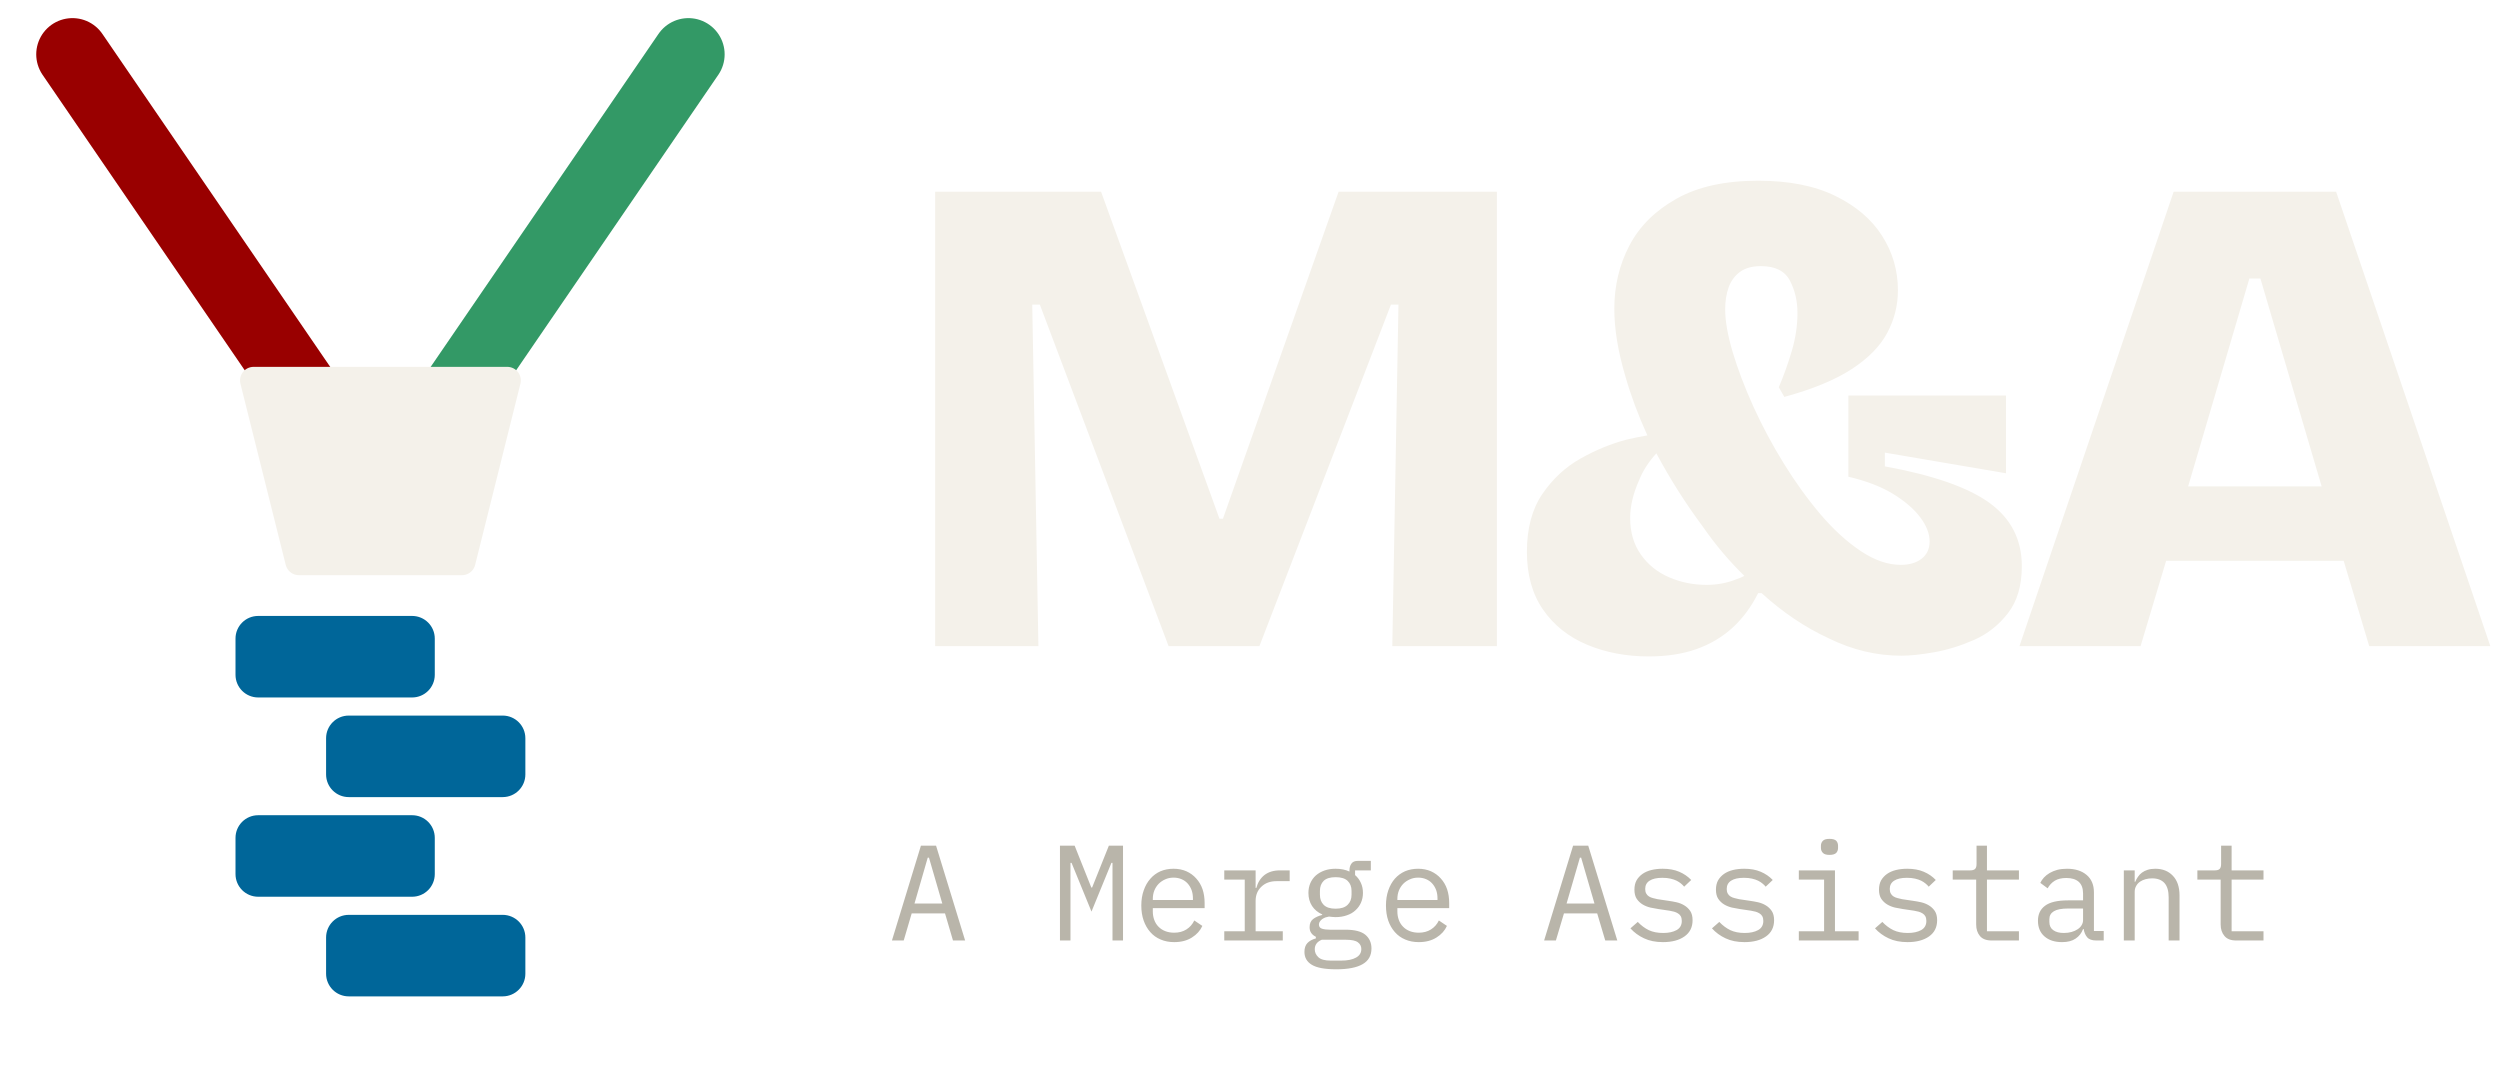
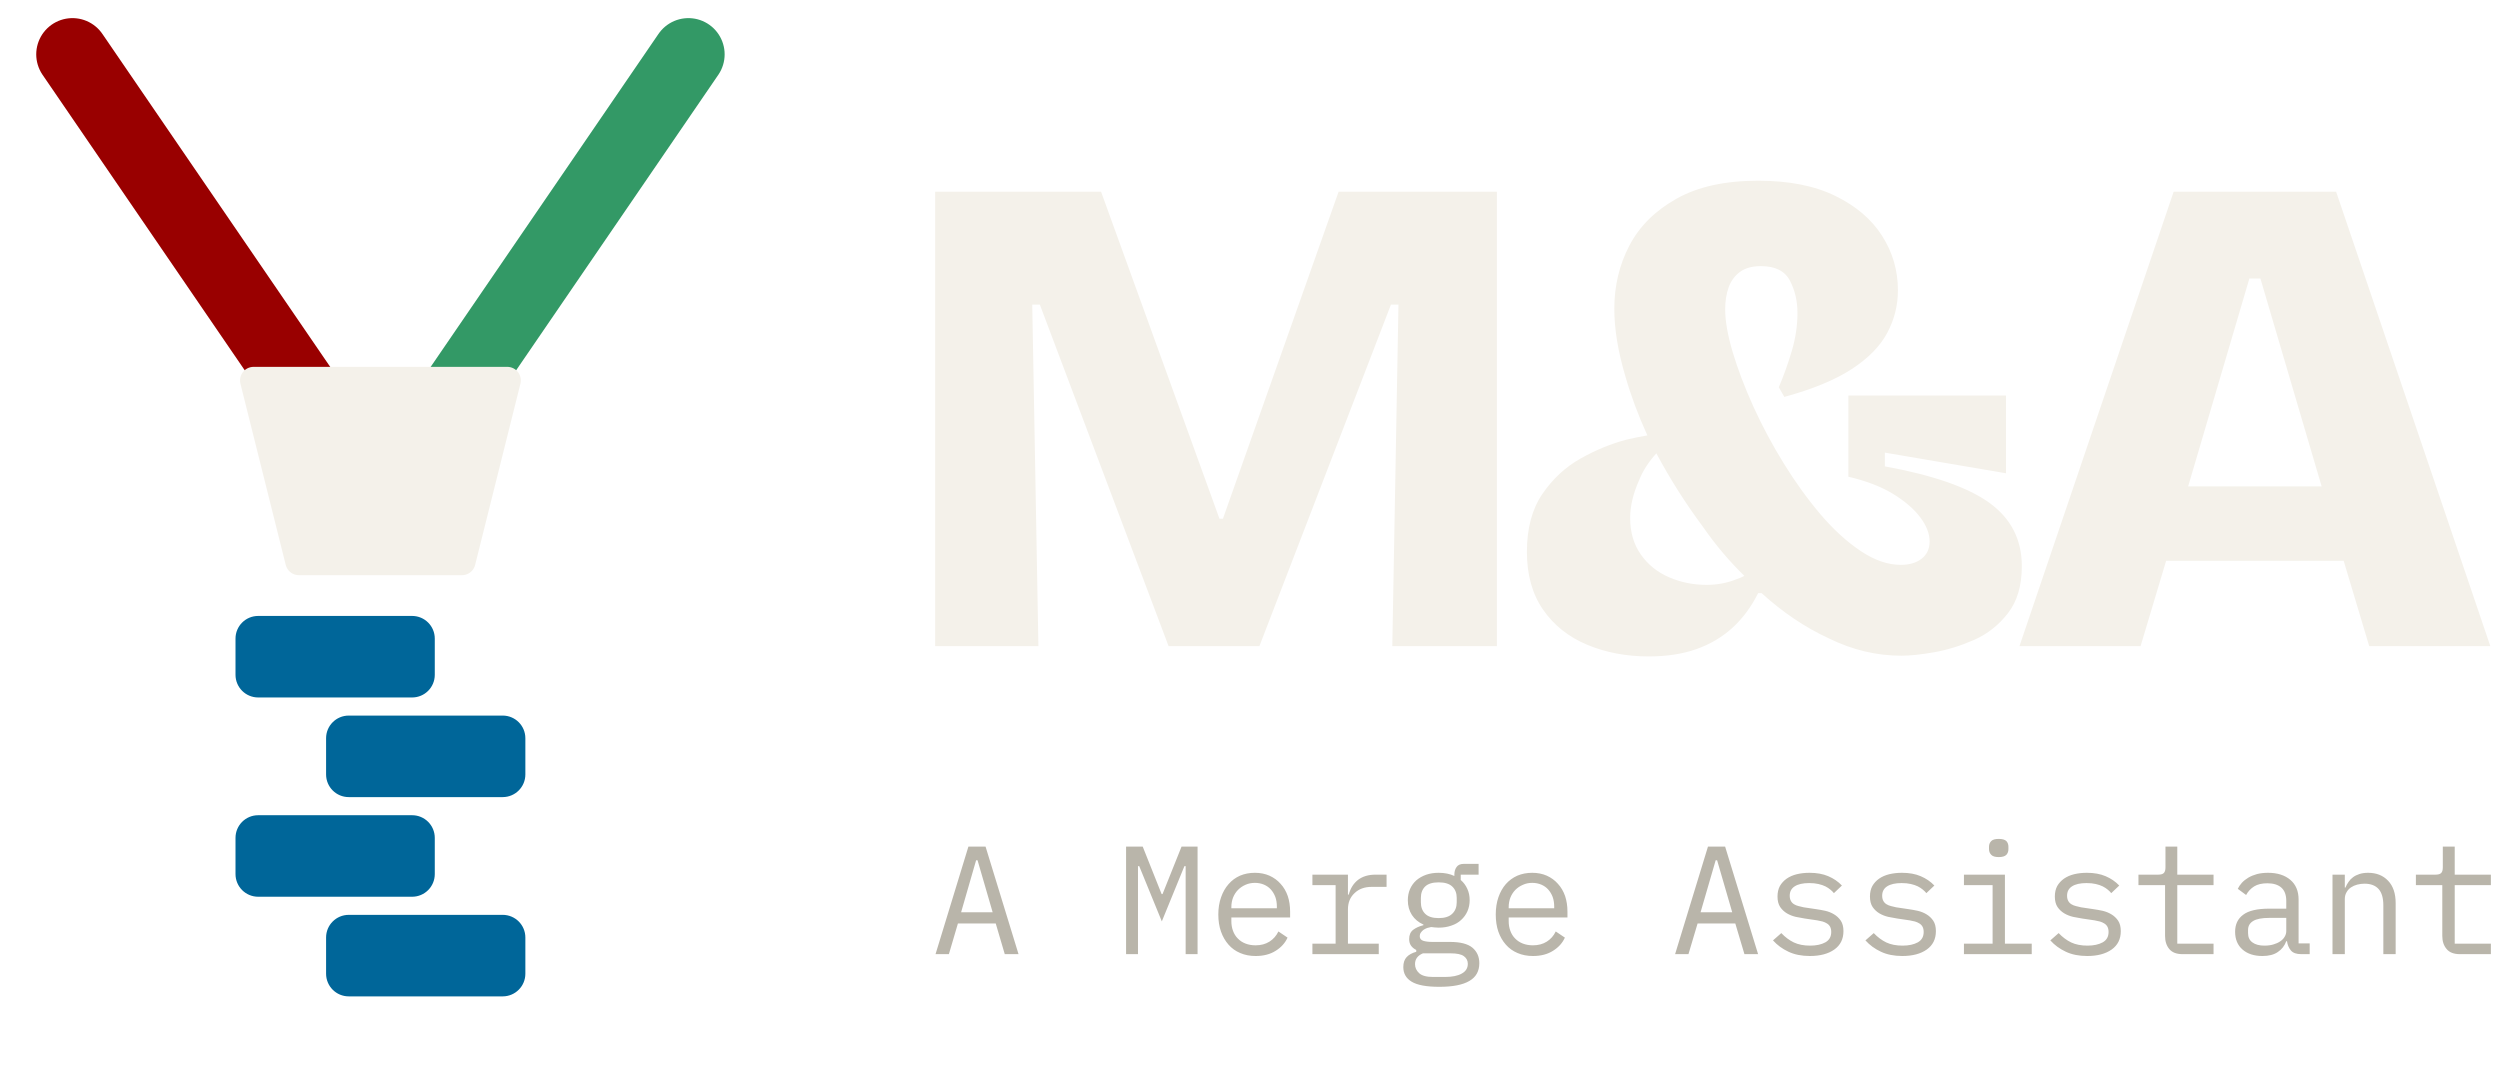
<svg xmlns="http://www.w3.org/2000/svg" width="276" height="120" viewBox="0 0 276 120" role="img" aria-label="M&amp;A — A Merge Assistant">
  <g transform="translate(-18 0)">
    <path d="M52 44 L26 6" fill="none" stroke="#990000" stroke-width="8" stroke-linecap="round" />
    <path d="M68 44 L94 6" fill="none" stroke="#339966" stroke-width="8" stroke-linecap="round" />
    <path d="M46 42 H74 L69 62 H51 Z" fill="#F4F1EA" stroke="#F4F1EA" stroke-width="3" stroke-linejoin="round" />
    <g fill="#006699">
      <rect x="44" y="68" width="22" height="9" rx="2.5" />
      <rect x="54" y="79" width="22" height="9" rx="2.5" />
      <rect x="44" y="90" width="22" height="9" rx="2.5" />
      <rect x="54" y="101" width="22" height="9" rx="2.5" />
    </g>
  </g>
  <g transform="translate(98 12.05)">
    <path fill="#F4F1EA" d="M16.64 59.28L5.24 59.28L5.24 9.12L23.56 9.12L36.63 45.22L37.01 45.22L49.78 9.12L67.26 9.12L67.26 59.28L55.71 59.28L56.39 21.58L55.56 21.58L41.04 59.28L31.01 59.28L16.80 21.58L15.96 21.58M111.91 60.34Q107.81 60.34 103.93 58.44Q99.98 56.62 96.48 53.43L96.10 53.43Q94.96 55.71 93.25 57.27Q91.54 58.82 89.26 59.62Q86.98 60.42 84.02 60.42Q80.30 60.42 77.22 59.13Q74.14 57.84 72.35 55.25Q70.57 52.67 70.57 48.87Q70.57 44.99 72.28 42.48Q73.99 39.98 76.50 38.57Q79 37.16 81.59 36.48Q82.88 36.18 83.87 36.02Q82.35 32.68 81.44 29.49Q80.22 25.38 80.22 22.04Q80.22 18.24 81.89 15.05Q83.56 11.86 87.10 9.88Q90.63 7.90 96.10 7.90Q101.20 7.90 104.62 9.58Q108.04 11.25 109.78 13.98Q111.53 16.72 111.53 19.99Q111.53 22.50 110.35 24.70Q109.18 26.90 106.44 28.69Q103.70 30.48 98.99 31.77L98.38 30.70Q99.22 28.73 99.83 26.64Q100.44 24.55 100.44 22.50Q100.44 20.52 99.60 18.92Q98.76 17.33 96.41 17.33Q94.96 17.33 94.09 17.97Q93.22 18.62 92.84 19.68Q92.46 20.75 92.46 22.12Q92.46 24.02 93.29 26.83Q94.13 29.64 95.57 32.83Q97.02 36.02 98.92 39.10Q100.82 42.18 102.98 44.73Q105.15 47.27 107.43 48.79Q109.71 50.31 111.84 50.31Q113.28 50.31 114.15 49.63Q115.03 48.94 115.03 47.73Q115.03 46.44 114 45.07Q112.98 43.70 111 42.48Q109.02 41.27 106.06 40.58L106.06 31.62L123.46 31.62L123.46 40.20L110.09 37.92L110.09 39.44Q118.07 40.89 121.64 43.47Q125.21 46.06 125.21 50.46Q125.21 53.66 123.69 55.63Q122.17 57.61 119.93 58.60Q117.69 59.58 115.52 59.96Q113.36 60.34 111.91 60.34M84.86 38Q83.56 39.44 82.96 40.96Q81.97 43.17 81.97 45.14Q81.97 47.50 83.15 49.17Q84.32 50.84 86.26 51.68Q88.20 52.52 90.40 52.52Q92.15 52.52 93.67 51.91Q94.13 51.76 94.58 51.53Q92.08 49.10 90.02 46.13Q87.14 42.26 84.86 38M138.32 59.28L124.95 59.28L141.97 9.12L159.91 9.12L176.93 59.28L163.56 59.28L160.74 49.86L141.14 49.86L138.32 59.28M143.57 41.65L158.31 41.65L151.55 18.70L150.33 18.70" />
-     <path fill="#B9B5AA" d="M8.55 91.78L7.21 91.78L6.33 88.79L2.65 88.79L1.77 91.78L0.47 91.78L3.67 81.31L5.34 81.31L8.55 91.78M6.03 87.70L4.56 82.64L4.42 82.64L2.96 87.70M24.82 91.78L24.82 86.53L24.82 83.21L24.70 83.21L22.50 88.59L20.30 83.21L20.18 83.21L20.18 86.53L20.18 91.78L19.02 91.78L19.02 81.31L20.64 81.31L22.48 85.93L22.57 85.93L24.42 81.31L25.98 81.31L25.98 91.78M31.63 91.96Q30.80 91.96 30.13 91.67Q29.46 91.39 28.99 90.85Q28.52 90.32 28.26 89.58Q28 88.84 28 87.92Q28 86.99 28.27 86.24Q28.53 85.49 29 84.96Q29.46 84.43 30.11 84.14Q30.77 83.86 31.56 83.86Q32.34 83.86 32.98 84.14Q33.62 84.43 34.06 84.93Q34.52 85.43 34.76 86.12Q34.99 86.81 34.99 87.64L34.99 88.21L29.27 88.21L29.27 88.57Q29.27 89.08 29.43 89.51Q29.59 89.95 29.90 90.26Q30.21 90.58 30.65 90.75Q31.09 90.92 31.63 90.92Q32.41 90.92 32.98 90.56Q33.55 90.20 33.85 89.57L34.74 90.17Q34.39 90.95 33.59 91.45Q32.79 91.96 31.63 91.96M31.56 84.84Q31.06 84.84 30.64 85.03Q30.23 85.21 29.92 85.52Q29.61 85.84 29.44 86.26Q29.27 86.69 29.27 87.20L29.27 87.31L33.70 87.31L33.70 87.14Q33.70 86.63 33.55 86.21Q33.39 85.79 33.11 85.48Q32.84 85.18 32.44 85.01Q32.04 84.84 31.56 84.84M37.16 91.78L37.16 90.76L39.42 90.76L39.42 85.06L37.16 85.06L37.16 84.04L40.62 84.04L40.62 85.98L40.70 85.98Q40.94 85.07 41.60 84.55Q42.27 84.04 43.30 84.04L44.38 84.04L44.38 85.23L42.93 85.23Q41.89 85.23 41.26 85.84Q40.62 86.44 40.62 87.41L40.62 90.76L43.62 90.76L43.62 91.78M53.41 92.66Q53.41 93.83 52.44 94.39Q51.47 94.96 49.52 94.96Q47.64 94.96 46.82 94.46Q46.01 93.97 46.01 93.04Q46.01 92.41 46.34 92.06Q46.66 91.72 47.27 91.55L47.27 91.37Q46.94 91.21 46.76 90.95Q46.58 90.70 46.58 90.31Q46.58 89.71 46.97 89.41Q47.37 89.11 47.97 88.96L47.97 88.90Q47.25 88.58 46.85 87.97Q46.45 87.35 46.45 86.53Q46.45 85.94 46.66 85.45Q46.88 84.95 47.27 84.60Q47.67 84.25 48.23 84.05Q48.78 83.86 49.45 83.86Q50.33 83.86 50.98 84.17L50.98 84.04Q50.98 83.59 51.20 83.29Q51.41 82.99 51.91 82.99L53.34 82.99L53.34 84.04L51.60 84.04L51.60 84.56Q52.02 84.92 52.24 85.42Q52.47 85.91 52.47 86.53Q52.47 87.11 52.25 87.61Q52.03 88.10 51.64 88.45Q51.26 88.81 50.69 89Q50.13 89.20 49.45 89.20Q49.26 89.20 49.08 89.18Q48.90 89.17 48.72 89.14Q48.54 89.17 48.34 89.23Q48.15 89.30 47.98 89.41Q47.82 89.53 47.72 89.68Q47.61 89.83 47.61 90.02Q47.61 90.37 47.95 90.48Q48.30 90.59 48.85 90.59L50.56 90.59Q52.06 90.59 52.74 91.15Q53.41 91.72 53.41 92.66M52.29 92.72Q52.29 92.26 51.91 91.98Q51.54 91.70 50.61 91.70L47.92 91.70Q47.15 92.02 47.15 92.75Q47.15 93.26 47.55 93.63Q47.95 94 48.90 94L50.07 94Q51.12 94 51.70 93.67Q52.29 93.35 52.29 92.72M49.45 88.27Q50.35 88.27 50.78 87.84Q51.21 87.43 51.21 86.73L51.21 86.30Q51.21 85.61 50.78 85.20Q50.35 84.79 49.45 84.79Q48.55 84.79 48.13 85.20Q47.72 85.61 47.72 86.30L47.72 86.73Q47.72 87.43 48.13 87.84Q48.55 88.27 49.45 88.27M58.63 91.96Q57.80 91.96 57.13 91.67Q56.46 91.39 55.99 90.85Q55.52 90.32 55.26 89.58Q55.01 88.84 55.01 87.92Q55.01 86.99 55.27 86.24Q55.53 85.49 55.99 84.96Q56.46 84.43 57.11 84.14Q57.77 83.86 58.56 83.86Q59.34 83.86 59.98 84.14Q60.62 84.43 61.06 84.93Q61.52 85.43 61.76 86.12Q61.99 86.81 61.99 87.64L61.99 88.21L56.27 88.21L56.27 88.57Q56.27 89.08 56.43 89.51Q56.59 89.95 56.90 90.26Q57.21 90.58 57.65 90.75Q58.09 90.92 58.63 90.92Q59.41 90.92 59.98 90.56Q60.55 90.20 60.85 89.57L61.74 90.17Q61.39 90.95 60.59 91.45Q59.79 91.96 58.63 91.96M58.56 84.84Q58.06 84.84 57.65 85.03Q57.23 85.21 56.92 85.52Q56.61 85.84 56.44 86.26Q56.27 86.69 56.27 87.20L56.27 87.31L60.70 87.31L60.70 87.14Q60.70 86.63 60.55 86.21Q60.39 85.79 60.11 85.48Q59.84 85.18 59.44 85.01Q59.04 84.84 58.56 84.84M80.55 91.78L79.22 91.78L78.33 88.79L74.66 88.79L73.77 91.78L72.47 91.78L75.67 81.31L77.34 81.31L80.55 91.78M78.03 87.70L76.56 82.64L76.42 82.64L74.95 87.70M85.59 91.96Q84.38 91.96 83.50 91.54Q82.62 91.13 82 90.44L82.81 89.73Q83.37 90.32 84.03 90.64Q84.69 90.95 85.62 90.95Q86.52 90.95 87.10 90.63Q87.67 90.31 87.67 89.62Q87.67 89.32 87.56 89.11Q87.45 88.91 87.25 88.79Q87.06 88.67 86.82 88.60Q86.58 88.54 86.31 88.49L85.09 88.31Q84.69 88.25 84.22 88.15Q83.75 88.04 83.36 87.81Q82.97 87.58 82.70 87.19Q82.44 86.80 82.44 86.17Q82.44 85.58 82.67 85.15Q82.91 84.73 83.33 84.43Q83.75 84.14 84.31 84Q84.89 83.86 85.56 83.86Q86.61 83.86 87.38 84.19Q88.16 84.52 88.71 85.10L87.93 85.84Q87.80 85.67 87.59 85.50Q87.39 85.33 87.10 85.18Q86.81 85.04 86.42 84.95Q86.03 84.86 85.52 84.86Q84.60 84.86 84.11 85.18Q83.63 85.49 83.63 86.09Q83.63 86.39 83.74 86.59Q83.85 86.80 84.05 86.92Q84.24 87.04 84.49 87.10Q84.73 87.17 84.99 87.22L86.20 87.40Q86.63 87.46 87.09 87.56Q87.56 87.67 87.94 87.90Q88.33 88.13 88.60 88.52Q88.86 88.91 88.86 89.54Q88.86 90.70 87.97 91.33Q87.08 91.96 85.59 91.96M94.59 91.96Q93.38 91.96 92.50 91.54Q91.62 91.13 91 90.44L91.81 89.73Q92.37 90.32 93.03 90.64Q93.69 90.95 94.62 90.95Q95.52 90.95 96.10 90.63Q96.67 90.31 96.67 89.62Q96.67 89.32 96.56 89.11Q96.45 88.91 96.25 88.79Q96.06 88.67 95.82 88.60Q95.58 88.54 95.31 88.49L94.09 88.31Q93.69 88.25 93.22 88.15Q92.75 88.04 92.36 87.81Q91.97 87.58 91.70 87.19Q91.44 86.80 91.44 86.17Q91.44 85.58 91.67 85.15Q91.91 84.73 92.33 84.43Q92.75 84.14 93.31 84Q93.89 83.86 94.56 83.86Q95.61 83.86 96.38 84.19Q97.16 84.52 97.71 85.10L96.93 85.84Q96.80 85.67 96.59 85.50Q96.39 85.33 96.10 85.18Q95.81 85.04 95.42 84.95Q95.03 84.86 94.52 84.86Q93.60 84.86 93.11 85.18Q92.63 85.49 92.63 86.09Q92.63 86.39 92.74 86.59Q92.85 86.80 93.05 86.92Q93.24 87.04 93.49 87.10Q93.73 87.17 93.99 87.22L95.20 87.40Q95.63 87.46 96.09 87.56Q96.56 87.67 96.94 87.90Q97.33 88.13 97.60 88.52Q97.86 88.91 97.86 89.54Q97.86 90.70 96.97 91.33Q96.08 91.96 94.59 91.96M103.98 82.33Q103.45 82.33 103.25 82.11Q103.03 81.89 103.03 81.56L103.03 81.32Q103.03 80.99 103.25 80.77Q103.45 80.56 103.98 80.56Q104.50 80.56 104.72 80.77Q104.92 80.99 104.92 81.32L104.92 81.56Q104.92 81.89 104.72 82.11Q104.50 82.33 103.98 82.33M100.59 91.78L100.59 90.76L103.38 90.76L103.38 85.06L100.59 85.06L100.59 84.04L104.58 84.04L104.58 90.76L107.19 90.76L107.19 91.78M112.59 91.96Q111.38 91.96 110.50 91.54Q109.62 91.13 109 90.44L109.81 89.73Q110.37 90.32 111.03 90.64Q111.69 90.95 112.62 90.95Q113.52 90.95 114.10 90.63Q114.67 90.31 114.67 89.62Q114.67 89.32 114.56 89.11Q114.45 88.91 114.25 88.79Q114.06 88.67 113.82 88.60Q113.58 88.54 113.31 88.49L112.09 88.31Q111.69 88.25 111.22 88.15Q110.75 88.04 110.36 87.81Q109.97 87.58 109.70 87.19Q109.44 86.80 109.44 86.17Q109.44 85.58 109.67 85.15Q109.91 84.73 110.33 84.43Q110.75 84.14 111.31 84Q111.89 83.86 112.56 83.86Q113.61 83.86 114.38 84.19Q115.16 84.52 115.71 85.10L114.93 85.84Q114.80 85.67 114.59 85.50Q114.39 85.33 114.10 85.18Q113.81 85.04 113.42 84.95Q113.03 84.86 112.52 84.86Q111.60 84.86 111.11 85.18Q110.63 85.49 110.63 86.09Q110.63 86.39 110.74 86.59Q110.85 86.80 111.05 86.92Q111.24 87.04 111.49 87.10Q111.73 87.17 111.99 87.22L113.20 87.40Q113.63 87.46 114.09 87.56Q114.56 87.67 114.94 87.90Q115.33 88.13 115.60 88.52Q115.86 88.91 115.86 89.54Q115.86 90.70 114.97 91.33Q114.08 91.96 112.59 91.96M124.89 91.78L121.88 91.78Q120.99 91.78 120.58 91.28Q120.17 90.79 120.17 90.01L120.17 85.06L117.58 85.06L117.58 84.04L119.50 84.04Q119.89 84.04 120.05 83.88Q120.21 83.72 120.21 83.33L120.21 81.31L121.36 81.31L121.36 84.04L124.89 84.04L124.89 85.06L121.36 85.06L121.36 90.76L124.89 90.76M134.25 91.78L133.43 91.78Q132.72 91.78 132.42 91.42Q132.12 91.06 132.04 90.52L131.97 90.52Q131.72 91.19 131.15 91.57Q130.59 91.96 129.65 91.96Q128.43 91.96 127.71 91.33Q126.99 90.70 126.99 89.60Q126.99 88.52 127.78 87.94Q128.56 87.35 130.32 87.35L131.97 87.35L131.97 86.59Q131.97 85.73 131.49 85.30Q131.01 84.88 130.13 84.88Q129.34 84.88 128.85 85.18Q128.35 85.49 128.06 86.02L127.25 85.42Q127.39 85.12 127.65 84.83Q127.91 84.55 128.28 84.33Q128.66 84.11 129.13 83.98Q129.62 83.86 130.20 83.86Q131.56 83.86 132.37 84.55Q133.17 85.23 133.17 86.47L133.17 90.73L134.25 90.73L134.25 91.78M129.85 90.95Q130.32 90.95 130.70 90.84Q131.09 90.73 131.37 90.54Q131.66 90.35 131.81 90.09Q131.97 89.83 131.97 89.53L131.97 88.25L130.32 88.25Q129.24 88.25 128.75 88.55Q128.25 88.85 128.25 89.42L128.25 89.73Q128.25 90.34 128.68 90.64Q129.10 90.95 129.85 90.95M137.67 91.78L136.47 91.78L136.47 84.04L137.67 84.04L137.67 85.30L137.73 85.30Q137.85 85.01 138.03 84.75Q138.21 84.48 138.47 84.29Q138.74 84.09 139.09 83.98Q139.46 83.86 139.94 83.86Q141.15 83.86 141.88 84.63Q142.62 85.40 142.62 86.81L142.62 91.78L141.42 91.78L141.42 87.02Q141.42 85.96 140.96 85.44Q140.49 84.92 139.59 84.92Q139.23 84.92 138.88 85.01Q138.54 85.10 138.27 85.28Q138 85.46 137.84 85.75Q137.67 86.03 137.67 86.41M151.89 91.78L148.88 91.78Q147.99 91.78 147.58 91.28Q147.16 90.79 147.16 90.01L147.16 85.06L144.59 85.06L144.59 84.04L146.50 84.04Q146.90 84.04 147.05 83.88Q147.21 83.72 147.21 83.33L147.21 81.31L148.37 81.31L148.37 84.04L151.89 84.04L151.89 85.06L148.37 85.06L148.37 90.76L151.89 90.76" />
+     <g transform="translate(4.75 -10.79) scale(1.134)">
+       <path fill="#B9B5AA" d="M8.55 91.78L7.21 91.78L6.33 88.79L2.65 88.79L1.77 91.78L0.47 91.78L3.67 81.31L5.34 81.31L8.55 91.78M6.03 87.70L4.56 82.64L4.42 82.64L2.96 87.70M24.82 91.78L24.82 86.53L24.82 83.21L24.70 83.21L22.50 88.59L20.30 83.21L20.18 83.21L20.18 86.53L20.18 91.78L19.02 91.78L19.02 81.31L20.64 81.31L22.48 85.93L22.57 85.93L24.42 81.31L25.98 81.31L25.98 91.78M31.63 91.96Q30.80 91.96 30.13 91.67Q29.46 91.39 28.99 90.85Q28.52 90.32 28.26 89.58Q28 88.84 28 87.92Q28 86.99 28.27 86.24Q28.53 85.49 29 84.96Q29.46 84.43 30.11 84.14Q30.77 83.86 31.56 83.86Q32.34 83.86 32.98 84.14Q33.62 84.43 34.06 84.93Q34.52 85.43 34.76 86.12Q34.99 86.81 34.99 87.64L34.99 88.21L29.27 88.21L29.27 88.57Q29.27 89.08 29.43 89.51Q29.59 89.95 29.90 90.26Q30.21 90.58 30.65 90.75Q31.09 90.92 31.63 90.92Q32.41 90.92 32.98 90.56Q33.55 90.20 33.85 89.57L34.74 90.17Q34.39 90.95 33.59 91.45Q32.79 91.96 31.63 91.96M31.56 84.84Q31.06 84.84 30.64 85.03Q30.23 85.21 29.92 85.52Q29.61 85.84 29.44 86.26Q29.27 86.69 29.27 87.20L29.27 87.31L33.70 87.31L33.70 87.14Q33.70 86.63 33.55 86.21Q33.39 85.79 33.11 85.48Q32.84 85.18 32.44 85.01Q32.04 84.84 31.56 84.84M37.16 91.78L37.16 90.76L39.42 90.76L39.42 85.06L37.16 85.06L37.16 84.04L40.62 84.04L40.62 85.98L40.70 85.98Q40.94 85.07 41.60 84.55Q42.27 84.04 43.30 84.04L44.38 84.04L44.38 85.23L42.93 85.23Q41.89 85.23 41.26 85.84Q40.62 86.44 40.62 87.41L40.62 90.76L43.62 90.76L43.62 91.78M53.41 92.66Q53.41 93.83 52.44 94.39Q51.47 94.96 49.52 94.96Q47.64 94.96 46.82 94.46Q46.01 93.97 46.01 93.04Q46.01 92.41 46.34 92.06Q46.66 91.72 47.27 91.55L47.27 91.37Q46.94 91.21 46.76 90.95Q46.58 90.70 46.58 90.31Q46.58 89.71 46.97 89.41Q47.37 89.11 47.97 88.96L47.97 88.90Q47.25 88.58 46.85 87.97Q46.45 87.35 46.45 86.53Q46.45 85.94 46.66 85.45Q46.88 84.95 47.27 84.60Q47.67 84.25 48.23 84.05Q48.78 83.86 49.45 83.86Q50.33 83.86 50.98 84.17L50.98 84.04Q50.98 83.59 51.20 83.29Q51.41 82.99 51.91 82.99L53.34 82.99L53.34 84.04L51.60 84.04L51.60 84.56Q52.02 84.92 52.24 85.42Q52.47 85.91 52.47 86.53Q52.47 87.11 52.25 87.61Q52.03 88.10 51.64 88.45Q51.26 88.81 50.69 89Q50.13 89.20 49.45 89.20Q49.26 89.20 49.08 89.18Q48.90 89.17 48.72 89.14Q48.54 89.17 48.34 89.23Q48.15 89.30 47.98 89.41Q47.82 89.53 47.72 89.68Q47.61 89.83 47.61 90.02Q47.61 90.37 47.95 90.48Q48.30 90.59 48.85 90.59L50.56 90.59Q52.06 90.59 52.74 91.15Q53.41 91.72 53.41 92.66M52.29 92.72Q52.29 92.26 51.91 91.98Q51.54 91.70 50.61 91.70L47.92 91.70Q47.15 92.02 47.15 92.75Q47.15 93.26 47.55 93.63Q47.95 94 48.90 94L50.07 94Q51.12 94 51.70 93.67Q52.29 93.35 52.29 92.72M49.45 88.27Q50.35 88.27 50.78 87.84Q51.21 87.43 51.21 86.73L51.21 86.30Q51.21 85.61 50.78 85.20Q50.35 84.79 49.45 84.79Q48.55 84.79 48.13 85.20Q47.72 85.61 47.72 86.30L47.72 86.73Q47.72 87.43 48.13 87.84Q48.55 88.27 49.45 88.27M58.63 91.96Q57.80 91.96 57.13 91.67Q56.46 91.39 55.99 90.85Q55.52 90.32 55.26 89.58Q55.01 88.84 55.01 87.92Q55.01 86.99 55.27 86.24Q55.53 85.49 55.99 84.96Q56.46 84.43 57.11 84.14Q57.77 83.86 58.56 83.86Q59.34 83.86 59.98 84.14Q60.62 84.43 61.06 84.93Q61.52 85.43 61.76 86.12Q61.99 86.81 61.99 87.64L61.99 88.21L56.27 88.21L56.27 88.57Q56.27 89.08 56.43 89.51Q56.59 89.95 56.90 90.26Q57.21 90.58 57.65 90.75Q58.09 90.92 58.63 90.92Q59.41 90.92 59.98 90.56Q60.55 90.20 60.85 89.57L61.74 90.17Q61.39 90.95 60.59 91.45Q59.79 91.96 58.63 91.96M58.56 84.84Q58.06 84.84 57.65 85.03Q57.23 85.21 56.92 85.52Q56.61 85.84 56.44 86.26Q56.27 86.69 56.27 87.20L56.27 87.31L60.70 87.31L60.70 87.14Q60.70 86.63 60.55 86.21Q60.39 85.79 60.11 85.48Q59.84 85.18 59.44 85.01Q59.04 84.84 58.56 84.84M80.55 91.78L79.22 91.78L78.33 88.79L74.66 88.79L73.77 91.78L72.47 91.78L75.67 81.31L77.34 81.31L80.55 91.78M78.03 87.70L76.56 82.64L76.42 82.64L74.95 87.70M85.59 91.96Q84.38 91.96 83.50 91.54Q82.62 91.13 82 90.44L82.81 89.73Q83.37 90.32 84.03 90.64Q84.69 90.95 85.62 90.95Q86.52 90.95 87.10 90.63Q87.67 90.31 87.67 89.62Q87.67 89.32 87.56 89.11Q87.45 88.91 87.25 88.79Q87.06 88.67 86.82 88.60Q86.58 88.54 86.31 88.49L85.09 88.31Q84.69 88.25 84.22 88.15Q83.75 88.04 83.36 87.81Q82.97 87.58 82.70 87.19Q82.44 86.80 82.44 86.17Q82.44 85.58 82.67 85.15Q82.91 84.73 83.33 84.43Q83.75 84.14 84.31 84Q84.89 83.86 85.56 83.86Q86.61 83.86 87.38 84.19Q88.16 84.52 88.71 85.10L87.93 85.84Q87.80 85.67 87.59 85.50Q87.39 85.33 87.10 85.18Q86.81 85.04 86.42 84.95Q86.03 84.86 85.52 84.86Q84.60 84.86 84.11 85.18Q83.63 85.49 83.63 86.09Q83.63 86.39 83.74 86.59Q83.85 86.80 84.05 86.92Q84.24 87.04 84.49 87.10Q84.73 87.17 84.99 87.22L86.20 87.40Q86.63 87.46 87.09 87.56Q87.56 87.67 87.94 87.90Q88.33 88.13 88.60 88.52Q88.86 88.91 88.86 89.54Q88.86 90.70 87.97 91.33Q87.08 91.96 85.59 91.96M94.59 91.96Q93.38 91.96 92.50 91.54Q91.62 91.13 91 90.44L91.81 89.73Q92.37 90.32 93.03 90.64Q93.69 90.95 94.62 90.95Q95.52 90.95 96.10 90.63Q96.67 90.31 96.67 89.62Q96.67 89.32 96.56 89.11Q96.45 88.91 96.25 88.79Q96.06 88.67 95.82 88.60Q95.58 88.54 95.31 88.49L94.09 88.31Q93.69 88.25 93.22 88.15Q92.75 88.04 92.36 87.81Q91.97 87.58 91.70 87.19Q91.44 86.80 91.44 86.17Q91.44 85.58 91.67 85.15Q91.91 84.73 92.33 84.43Q92.75 84.14 93.31 84Q93.89 83.86 94.56 83.86Q95.61 83.86 96.38 84.19Q97.16 84.52 97.71 85.10L96.93 85.84Q96.80 85.67 96.59 85.50Q96.39 85.33 96.10 85.18Q95.81 85.04 95.42 84.95Q95.03 84.86 94.52 84.86Q93.60 84.86 93.11 85.18Q92.63 85.49 92.63 86.09Q92.63 86.39 92.74 86.59Q92.85 86.80 93.05 86.92Q93.24 87.04 93.49 87.10Q93.73 87.17 93.99 87.22L95.20 87.40Q95.63 87.46 96.09 87.56Q96.56 87.67 96.94 87.90Q97.33 88.13 97.60 88.52Q97.86 88.91 97.86 89.54Q97.86 90.70 96.97 91.33Q96.08 91.96 94.59 91.96M103.98 82.33Q103.45 82.33 103.25 82.11Q103.03 81.89 103.03 81.56L103.03 81.32Q103.03 80.99 103.25 80.77Q103.45 80.56 103.98 80.56Q104.50 80.56 104.72 80.77Q104.92 80.99 104.92 81.32L104.92 81.56Q104.92 81.89 104.72 82.11Q104.50 82.33 103.98 82.33M100.59 91.78L100.59 90.76L103.38 90.76L103.38 85.06L100.59 85.06L100.59 84.04L104.58 84.04L104.58 90.76L107.19 90.76L107.19 91.78M112.59 91.96Q111.38 91.96 110.50 91.54Q109.62 91.13 109 90.44L109.81 89.73Q110.37 90.32 111.03 90.64Q111.69 90.95 112.62 90.95Q113.52 90.95 114.10 90.63Q114.67 90.31 114.67 89.62Q114.67 89.32 114.56 89.11Q114.45 88.91 114.25 88.79Q114.06 88.67 113.82 88.60Q113.58 88.54 113.31 88.49L112.09 88.31Q111.69 88.25 111.22 88.15Q110.75 88.04 110.36 87.81Q109.97 87.58 109.70 87.19Q109.44 86.80 109.44 86.17Q109.44 85.58 109.67 85.15Q109.91 84.73 110.33 84.43Q110.75 84.14 111.31 84Q111.89 83.86 112.56 83.86Q113.61 83.86 114.38 84.19Q115.16 84.52 115.71 85.10L114.93 85.84Q114.80 85.67 114.59 85.50Q114.39 85.33 114.10 85.18Q113.81 85.04 113.42 84.95Q113.03 84.86 112.52 84.86Q111.60 84.86 111.11 85.18Q110.63 85.49 110.63 86.09Q110.63 86.39 110.74 86.59Q110.85 86.80 111.05 86.92Q111.24 87.04 111.49 87.10Q111.73 87.17 111.99 87.22L113.20 87.40Q113.63 87.46 114.09 87.56Q114.56 87.67 114.94 87.90Q115.33 88.13 115.60 88.52Q115.86 88.91 115.86 89.54Q115.86 90.70 114.97 91.33Q114.08 91.96 112.59 91.96M124.89 91.78L121.88 91.78Q120.99 91.78 120.58 91.28Q120.17 90.79 120.17 90.01L120.17 85.06L117.58 85.06L117.58 84.04L119.50 84.04Q119.89 84.04 120.05 83.88Q120.21 83.72 120.21 83.33L120.21 81.31L121.36 81.31L121.36 84.04L124.89 84.04L124.89 85.06L121.36 85.06L121.36 90.76L124.89 90.76M134.25 91.78L133.43 91.78Q132.72 91.78 132.42 91.42Q132.12 91.06 132.04 90.52L131.97 90.52Q131.72 91.19 131.15 91.57Q130.59 91.96 129.65 91.96Q128.43 91.96 127.71 91.33Q126.99 90.70 126.99 89.60Q126.99 88.52 127.78 87.94Q128.56 87.35 130.32 87.35L131.97 87.35L131.97 86.59Q131.97 85.73 131.49 85.30Q131.01 84.88 130.13 84.88Q129.34 84.88 128.85 85.18Q128.35 85.49 128.06 86.02L127.25 85.42Q127.39 85.12 127.65 84.83Q127.91 84.55 128.28 84.33Q128.66 84.11 129.13 83.98Q129.62 83.86 130.20 83.86Q131.56 83.86 132.37 84.55Q133.17 85.23 133.17 86.47L133.17 90.73L134.25 90.73L134.25 91.78M129.85 90.95Q130.32 90.95 130.70 90.84Q131.09 90.73 131.37 90.54Q131.66 90.35 131.81 90.09Q131.97 89.83 131.97 89.53L131.97 88.25L130.32 88.25Q129.24 88.25 128.75 88.55Q128.25 88.85 128.25 89.42L128.25 89.73Q128.25 90.34 128.68 90.64Q129.10 90.95 129.85 90.95M137.67 91.78L136.47 91.78L136.47 84.04L137.67 84.04L137.67 85.30L137.73 85.30Q137.85 85.01 138.03 84.75Q138.21 84.48 138.47 84.29Q138.74 84.09 139.09 83.98Q139.46 83.86 139.94 83.86Q141.15 83.86 141.88 84.63Q142.62 85.40 142.62 86.81L142.62 91.78L141.42 91.78L141.42 87.02Q141.42 85.96 140.96 85.44Q140.49 84.92 139.59 84.92Q139.23 84.92 138.88 85.01Q138.54 85.10 138.27 85.28Q138 85.46 137.84 85.75Q137.67 86.03 137.67 86.41M151.89 91.78L148.88 91.78Q147.99 91.78 147.58 91.28Q147.16 90.79 147.16 90.01L147.16 85.06L144.59 85.06L144.59 84.04L146.50 84.04Q146.90 84.04 147.05 83.88Q147.21 83.72 147.21 83.33L147.21 81.31L148.37 81.31L148.37 84.04L151.89 84.04L151.89 85.06L148.37 85.06L148.37 90.76L151.89 90.76" />
+     </g>
  </g>
</svg>
